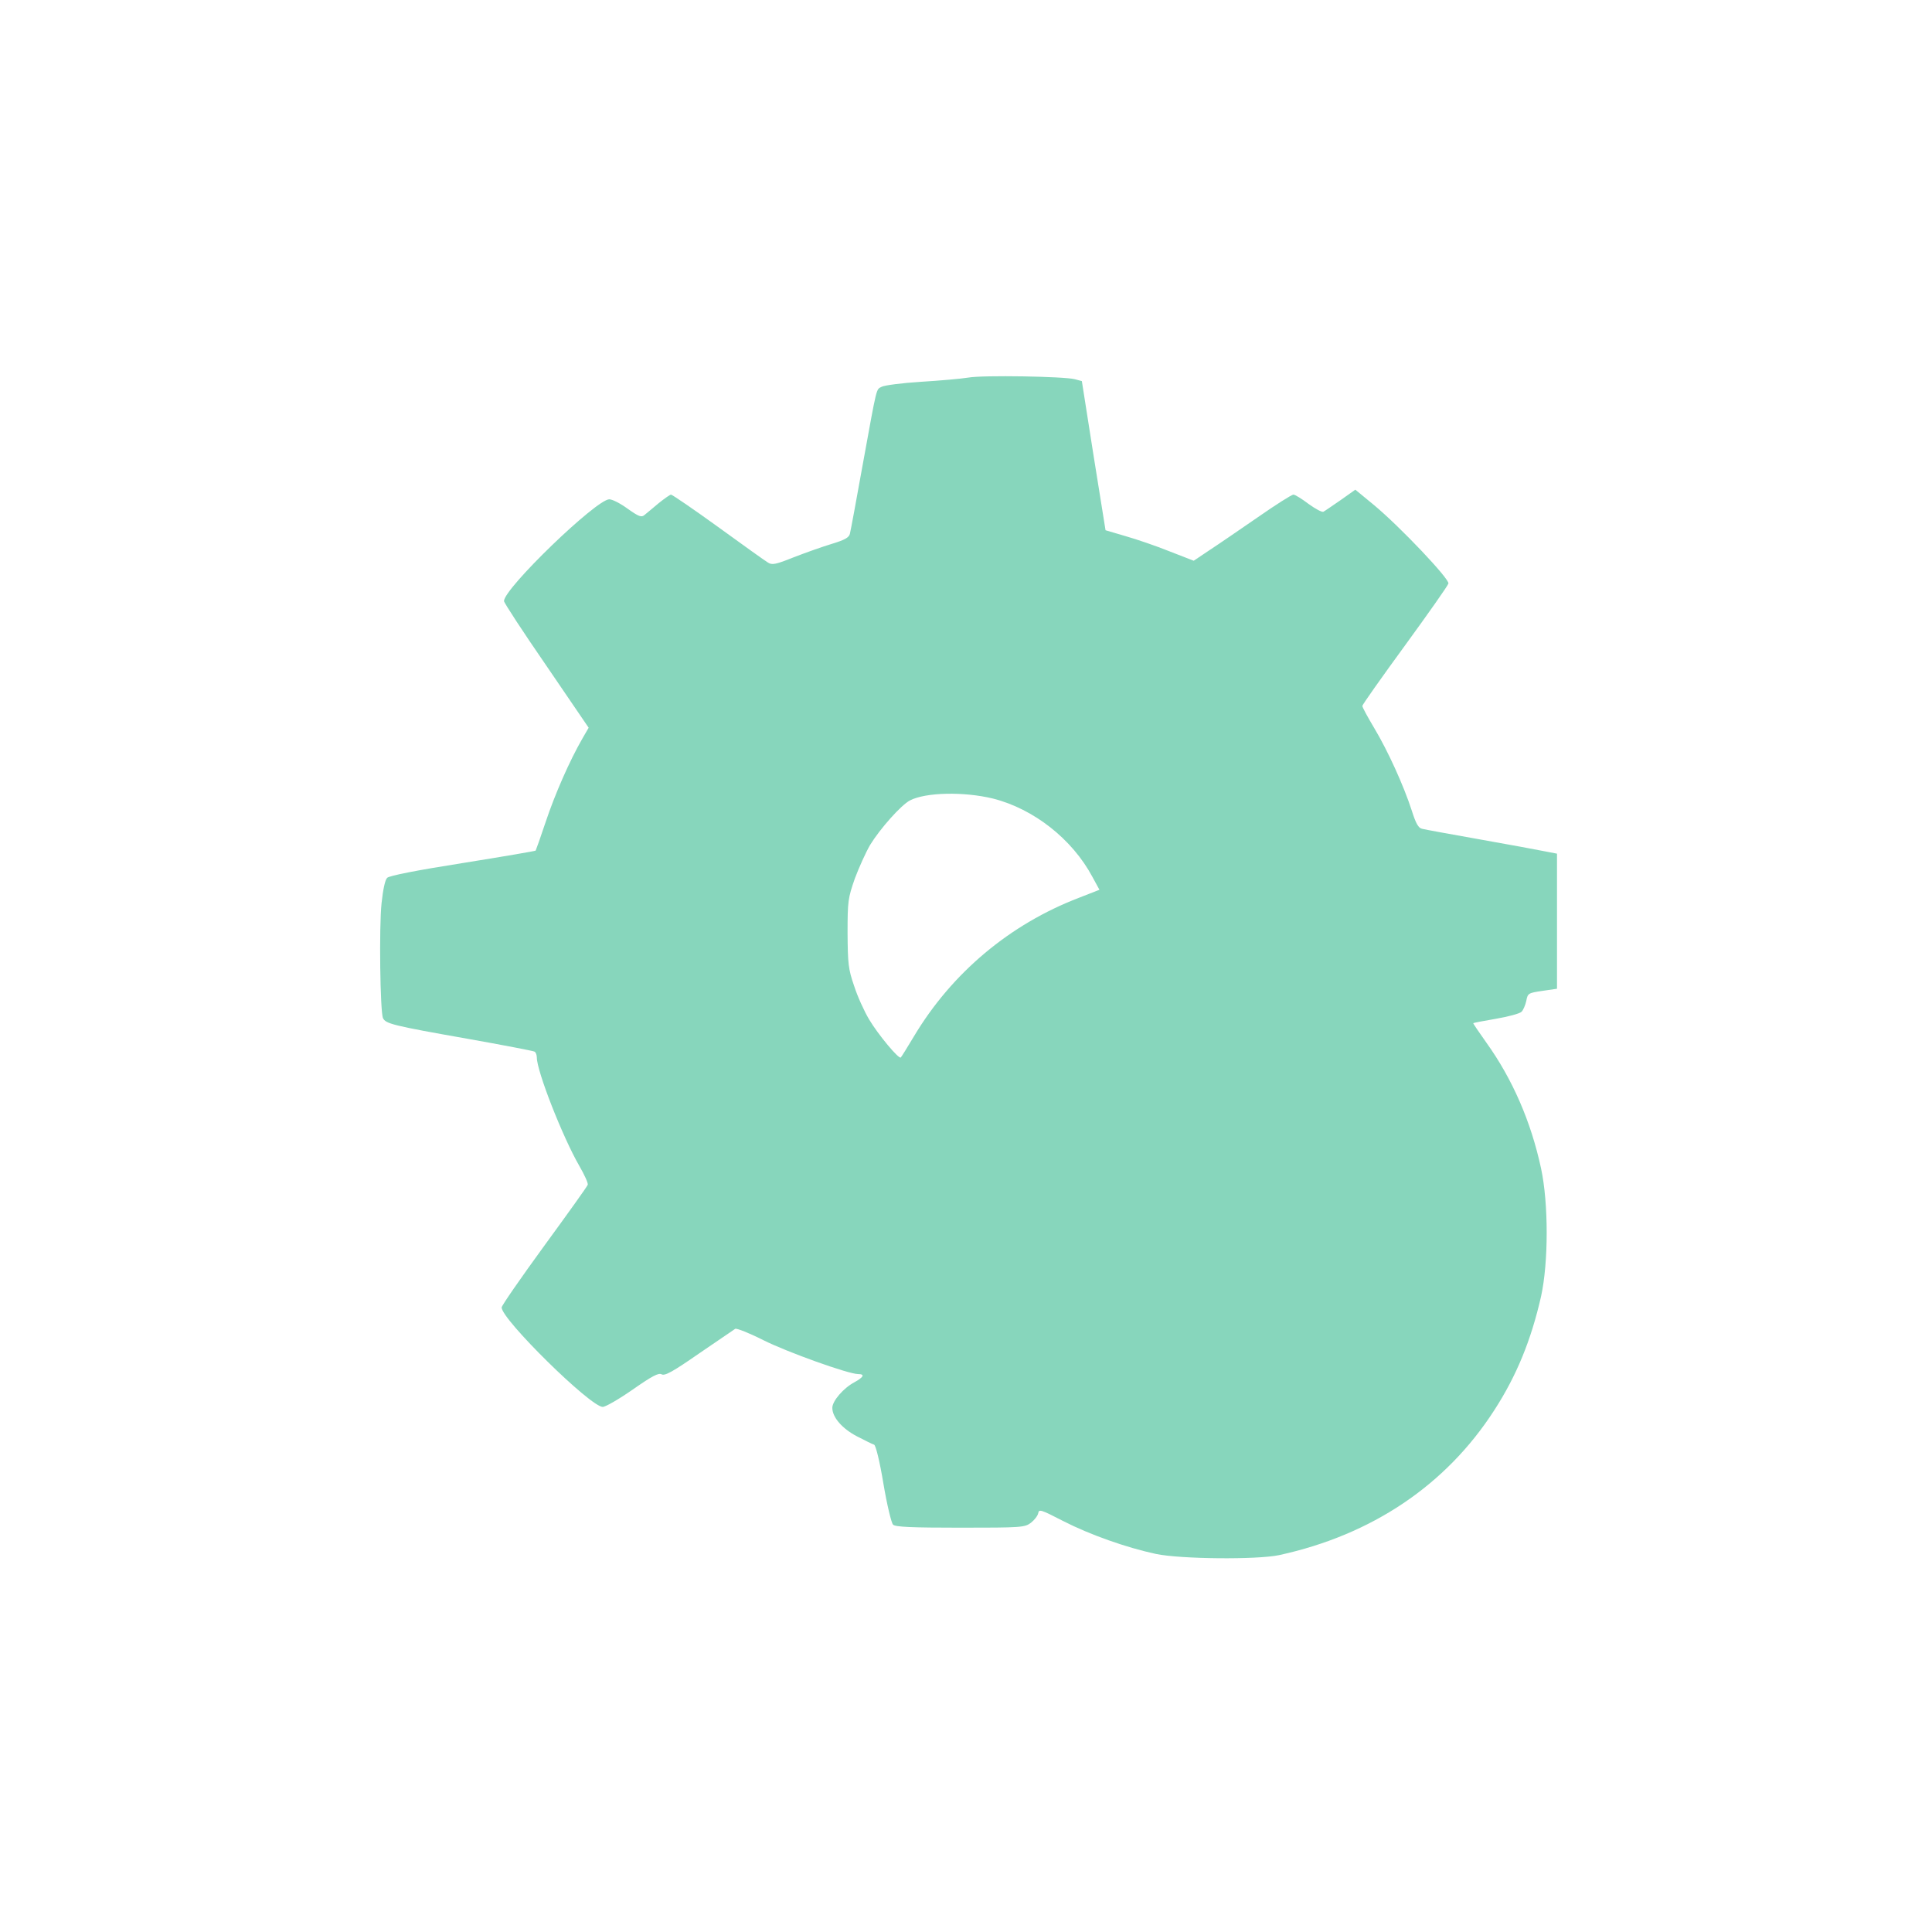
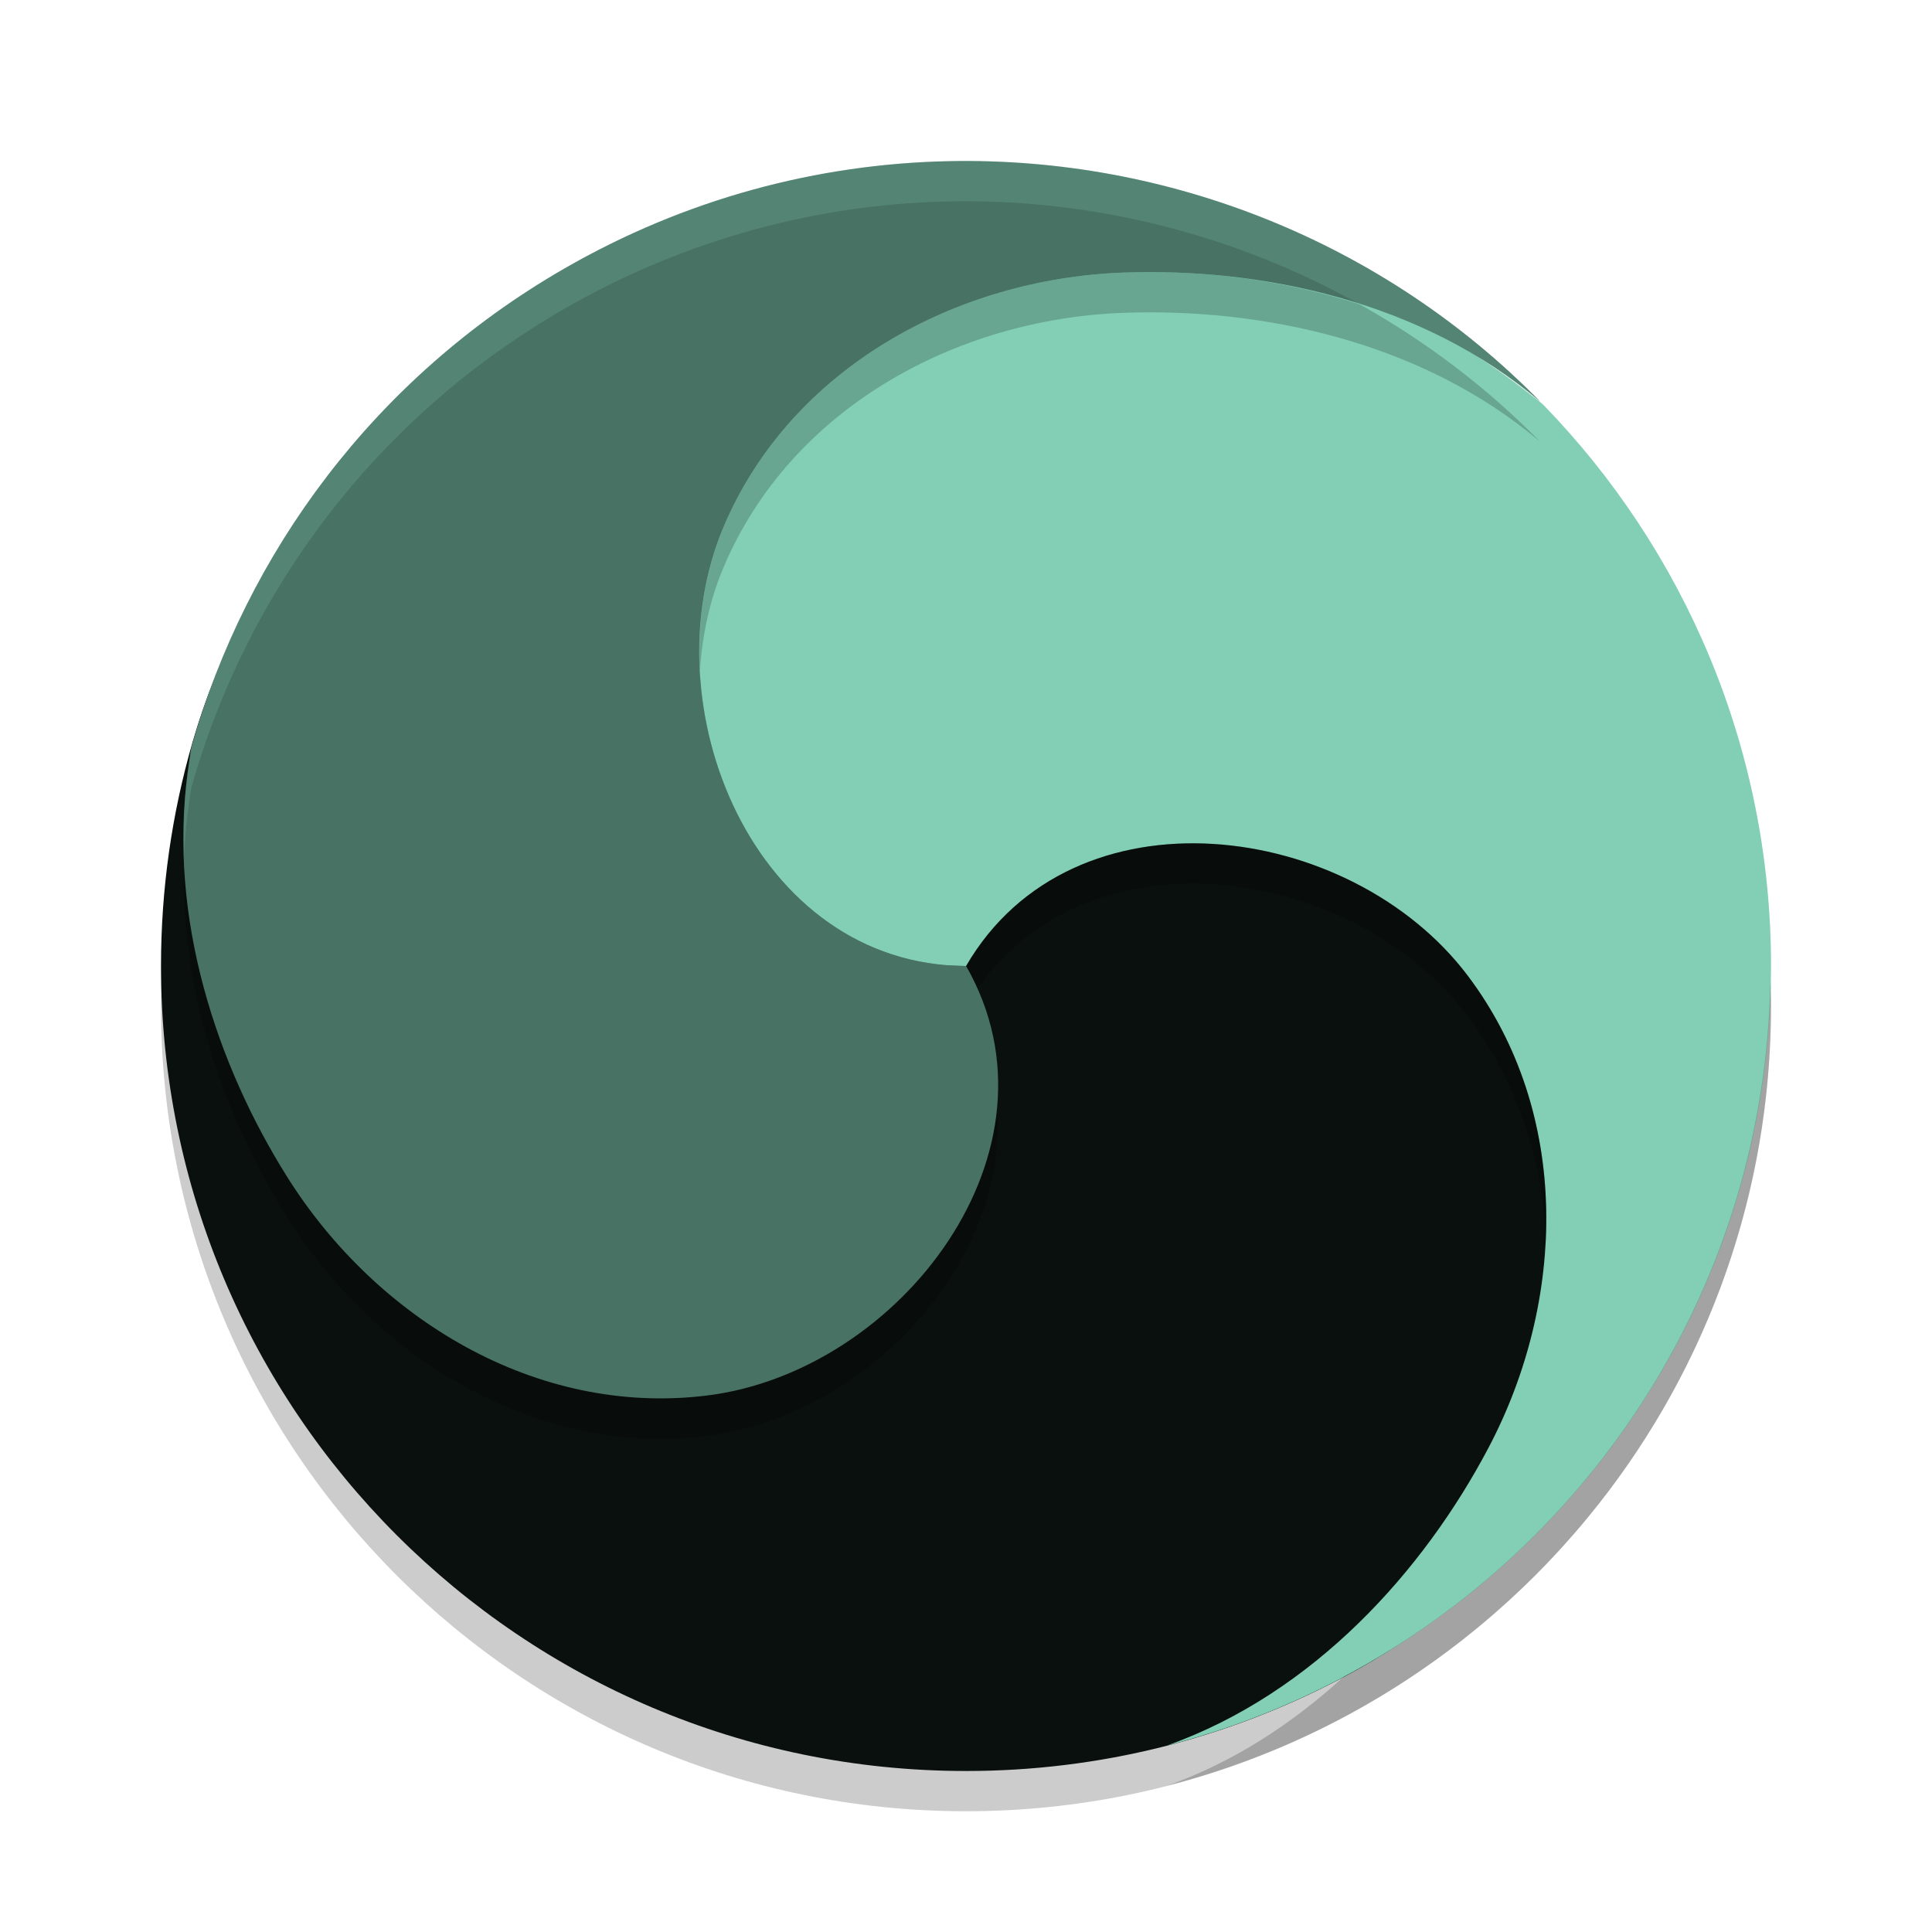
- <svg xmlns="http://www.w3.org/2000/svg" width="128" height="128" viewBox="0 0 128 128">
-   <g transform="translate(64 64) scale(0.621514) translate(-65 -63.5)">
-     <g transform="scale(0.25)">
-       <g transform="translate(0,512) scale(0.1,-0.1)">
-         <path d="M2610 5089 c-30 -5 -121 -13 -202 -18 -81 -5 -156 -15 -167 -21 -25 -13 -19 10 -81 -330 -27 -151 -52 -285 -55 -297 -4 -16 -21 -26 -77 -43 -40 -12 -113 -38 -162 -57 -77 -31 -93 -34 -110 -23 -12 7 -107 75 -213 152 -105 76 -196 138 -201 138 -4 0 -28 -17 -53 -37 -24 -20 -51 -43 -60 -50 -13 -11 -24 -7 -72 27 -30 22 -65 40 -78 40 -55 0 -449 -380 -449 -434 0 -7 81 -131 181 -276 l180 -264 -26 -45 c-55 -95 -118 -239 -157 -356 -22 -66 -42 -122 -43 -123 -2 -2 -142 -26 -311 -53 -197 -31 -313 -54 -322 -63 -9 -8 -18 -51 -24 -108 -11 -102 -6 -463 6 -490 11 -24 41 -32 359 -88 152 -27 282 -52 287 -55 6 -3 10 -15 10 -25 0 -59 111 -341 181 -462 22 -38 39 -75 36 -81 -2 -7 -86 -124 -186 -261 -99 -136 -181 -254 -181 -262 0 -51 379 -424 431 -424 12 0 69 33 128 74 83 58 110 72 123 65 14 -8 49 12 160 89 79 54 148 101 154 105 6 3 60 -18 119 -48 104 -52 364 -145 405 -145 30 0 24 -13 -16 -35 -47 -25 -94 -80 -94 -109 0 -40 42 -89 106 -122 33 -17 65 -33 72 -35 7 -2 24 -70 40 -167 15 -89 34 -168 41 -174 9 -10 80 -13 286 -13 262 0 275 1 302 21 15 12 29 30 31 41 3 18 12 15 105 -33 115 -59 271 -114 397 -141 105 -22 430 -25 525 -5 396 86 712 299 917 617 96 148 158 301 200 486 32 146 32 397 0 546 -43 200 -122 381 -233 536 -32 45 -57 82 -56 83 1 2 45 10 97 19 52 9 101 22 109 30 7 7 16 28 20 46 6 33 9 34 69 43 l62 9 0 288 0 288 -52 10 c-29 6 -154 29 -278 51 -124 22 -234 42 -245 45 -16 3 -27 23 -44 77 -35 108 -102 255 -160 352 -28 47 -51 89 -51 95 0 5 82 121 182 258 99 136 183 255 185 264 5 19 -205 241 -318 335 l-79 65 -62 -44 c-35 -24 -68 -47 -74 -50 -6 -3 -34 12 -63 33 -29 22 -58 40 -65 40 -7 0 -75 -43 -151 -96 -77 -53 -170 -117 -207 -141 l-67 -45 -103 40 c-57 23 -142 52 -188 65 l-85 25 -51 318 -50 318 -30 8 c-45 12 -392 18 -454 7z m105 -1795 c174 -44 338 -173 424 -334 l30 -55 -87 -34 c-295 -113 -542 -320 -704 -591 -28 -47 -53 -87 -56 -90 -8 -9 -97 98 -135 162 -21 35 -50 99 -64 143 -25 72 -27 95 -28 225 0 138 2 149 31 233 18 48 47 112 65 143 43 70 132 170 170 190 68 35 230 38 354 8z" fill="#87d6bc" />
-       </g>
-     </g>
-   </g>
+ <svg xmlns="http://www.w3.org/2000/svg" width="48" height="48" version="1.1">
+   <circle style="opacity:0.2" cx="24" cy="25" r="20" />
+   <path style="fill:#0a100e" d="m 42.35,24.33 c 0,7.707 -2.709,14.066 -9.096,17.405 C 30.486,43.182 27.339,44 24,44 12.954,44 4,35.046 4,24 4,22.07 4.273,20.204 4.784,18.438 7.193,10.098 15.544,5.65 24.66,5.65 c 11.046,0 17.69,7.634 17.69,18.68 z" />
+   <path style="fill:#82cfb6;fill-rule:evenodd" d="M 29.205,6.271 C 28.76,6.256 28.32,6.257 27.889,6.273 23.76,6.429 18.855,9.137 17.18,13.084 15.289,17.541 14,24 24.002,24 c 2.643,-4.545 9.55,-3.624 12.465,0.242 2.581,3.424 2.441,8.081 0.512,11.734 -1.612,3.053 -4.331,6.087 -7.971,7.387 C 37.632,41.143 44,33.313 44,24 44,18.581 41.842,13.655 38.338,10.053 38.169,9.906 37.983,9.775 37.807,9.635 35.295,7.709 32.14,6.372 29.205,6.271 Z" />
+   <path style="opacity:0.2;fill-rule:evenodd" d="m 29.205,6.771 c -0.445,-0.015 -0.885,-0.014 -1.316,0.002 -4.129,0.156 -8.234,2.363 -9.908,6.311 -0.476,1.123 -0.661,2.373 -0.592,3.613 0.052,-0.904 0.243,-1.792 0.592,-2.613 1.675,-3.947 5.78,-6.155 9.908,-6.311 3.45,-0.13 7.437,0.707 10.383,3.209 C 36.931,9.615 35.415,8.474 33.785,7.562 32.276,7.079 30.712,6.823 29.205,6.771 Z M 4.578,21.271 c -0.145,3.261 0.984,6.467 2.561,8.975 2.199,3.497 6.164,5.949 10.42,5.426 3.949,-0.486 7.517,-4.298 7.215,-8.174 -0.313,3.508 -3.607,6.73 -7.215,7.174 C 13.303,35.195 9.338,32.743 7.139,29.246 5.723,26.995 4.677,24.181 4.578,21.271 Z" />
+   <path style="opacity:0.2;fill-rule:evenodd" d="M 17.389 16.697 C 17.159 20.697 19.713 24.987 24.002 25 C 26.645 20.455 33.552 21.376 36.467 25.242 C 37.718 26.901 38.324 28.85 38.402 30.834 C 38.516 28.512 37.927 26.179 36.467 24.242 C 33.552 20.376 26.645 19.455 24.002 24 C 20.069 23.988 17.595 20.38 17.389 16.697 z M 43.984 24.369 C 43.847 31.86 39.599 38.343 33.391 41.65 C 32.13 42.804 30.67 43.77 29.008 44.363 C 37.632 42.143 44 34.313 44 25 C 44 24.788 43.991 24.579 43.984 24.369 z" />
+   <path style="fill:#487264;fill-rule:evenodd" d="M 23.582 4.004 C 20.32 4.07 17.029 4.935 14.004 6.682 C 9.311 9.391 6.124 13.723 4.756 18.559 C 4.718 18.757 4.698 18.965 4.666 19.168 C 4.17 22.802 5.384 26.456 7.139 29.246 C 9.338 32.743 13.303 35.195 17.559 34.672 C 22.364 34.081 26.617 28.562 24.002 24 C 18.744 23.984 16.09 17.541 17.98 13.084 C 19.655 9.137 23.76 6.929 27.889 6.773 C 31.339 6.643 35.326 7.481 38.271 9.982 C 34.375 6.009 29.019 3.894 23.582 4.004 z" />
+   <path style="opacity:0.2;fill:#82cfb6;fill-rule:evenodd" d="M 23.582,4.004 C 20.32,4.07 17.029,4.935 14.004,6.682 9.311,9.391 6.124,13.723 4.756,18.559 c -0.038,0.199 -0.058,0.407 -0.09,0.609 -0.096,0.703 -0.112,1.405 -0.088,2.104 0.016,-0.368 0.038,-0.735 0.088,-1.104 0.032,-0.203 0.052,-0.411 0.09,-0.609 1.368,-4.836 4.555,-9.168 9.248,-11.877 3.025,-1.746 6.316,-2.612 9.578,-2.678 3.568,-0.072 7.098,0.82 10.207,2.561 1.428,0.458 2.797,1.134 4.018,2.07 0.154,0.118 0.316,0.221 0.465,0.348 C 34.375,6.009 29.019,3.894 23.582,4.004 Z m 14.225,5.631 C 36.587,8.7 35.213,8.026 33.789,7.564 c 1.628,0.912 3.143,2.052 4.482,3.418 -0.149,-0.126 -0.311,-0.23 -0.465,-0.348 0.177,0.14 0.362,0.272 0.531,0.418 3.367,3.462 5.486,8.148 5.646,13.316 C 43.987,24.245 44,24.124 44,24 44,18.581 41.842,13.655 38.338,10.053 38.169,9.906 37.983,9.775 37.807,9.635 Z M 30.424,6.857 c 0.174,0.018 0.347,0.045 0.521,0.068 -0.174,-0.023 -0.348,-0.051 -0.521,-0.068 z m 1.203,0.172 c 0.233,0.041 0.467,0.089 0.699,0.141 -0.233,-0.051 -0.465,-0.1 -0.699,-0.141 z m 1.127,0.24 c 0.291,0.073 0.581,0.149 0.869,0.238 -0.288,-0.089 -0.578,-0.167 -0.869,-0.238 z m -2.33,0.588 c 0.174,0.018 0.347,0.045 0.521,0.068 -0.174,-0.023 -0.348,-0.05 -0.521,-0.068 z m 1.203,0.172 c 0.234,0.041 0.466,0.09 0.699,0.141 -0.233,-0.051 -0.466,-0.1 -0.699,-0.141 z m 1.127,0.24 c 0.292,0.072 0.581,0.15 0.869,0.238 -0.288,-0.09 -0.578,-0.166 -0.869,-0.238 z m 1.008,0.285 c 1.076,0.347 2.122,0.813 3.096,1.422 -0.973,-0.61 -2.018,-1.079 -3.096,-1.422 z m 4.641,22.279 c -0.087,1.782 -0.586,3.557 -1.424,5.143 -1.612,3.053 -4.331,6.087 -7.971,7.387 1.541,-0.397 3.006,-0.978 4.379,-1.709 1.501,-1.373 2.715,-3.018 3.592,-4.678 0.994,-1.883 1.508,-4.032 1.424,-6.143 z" />
</svg>
